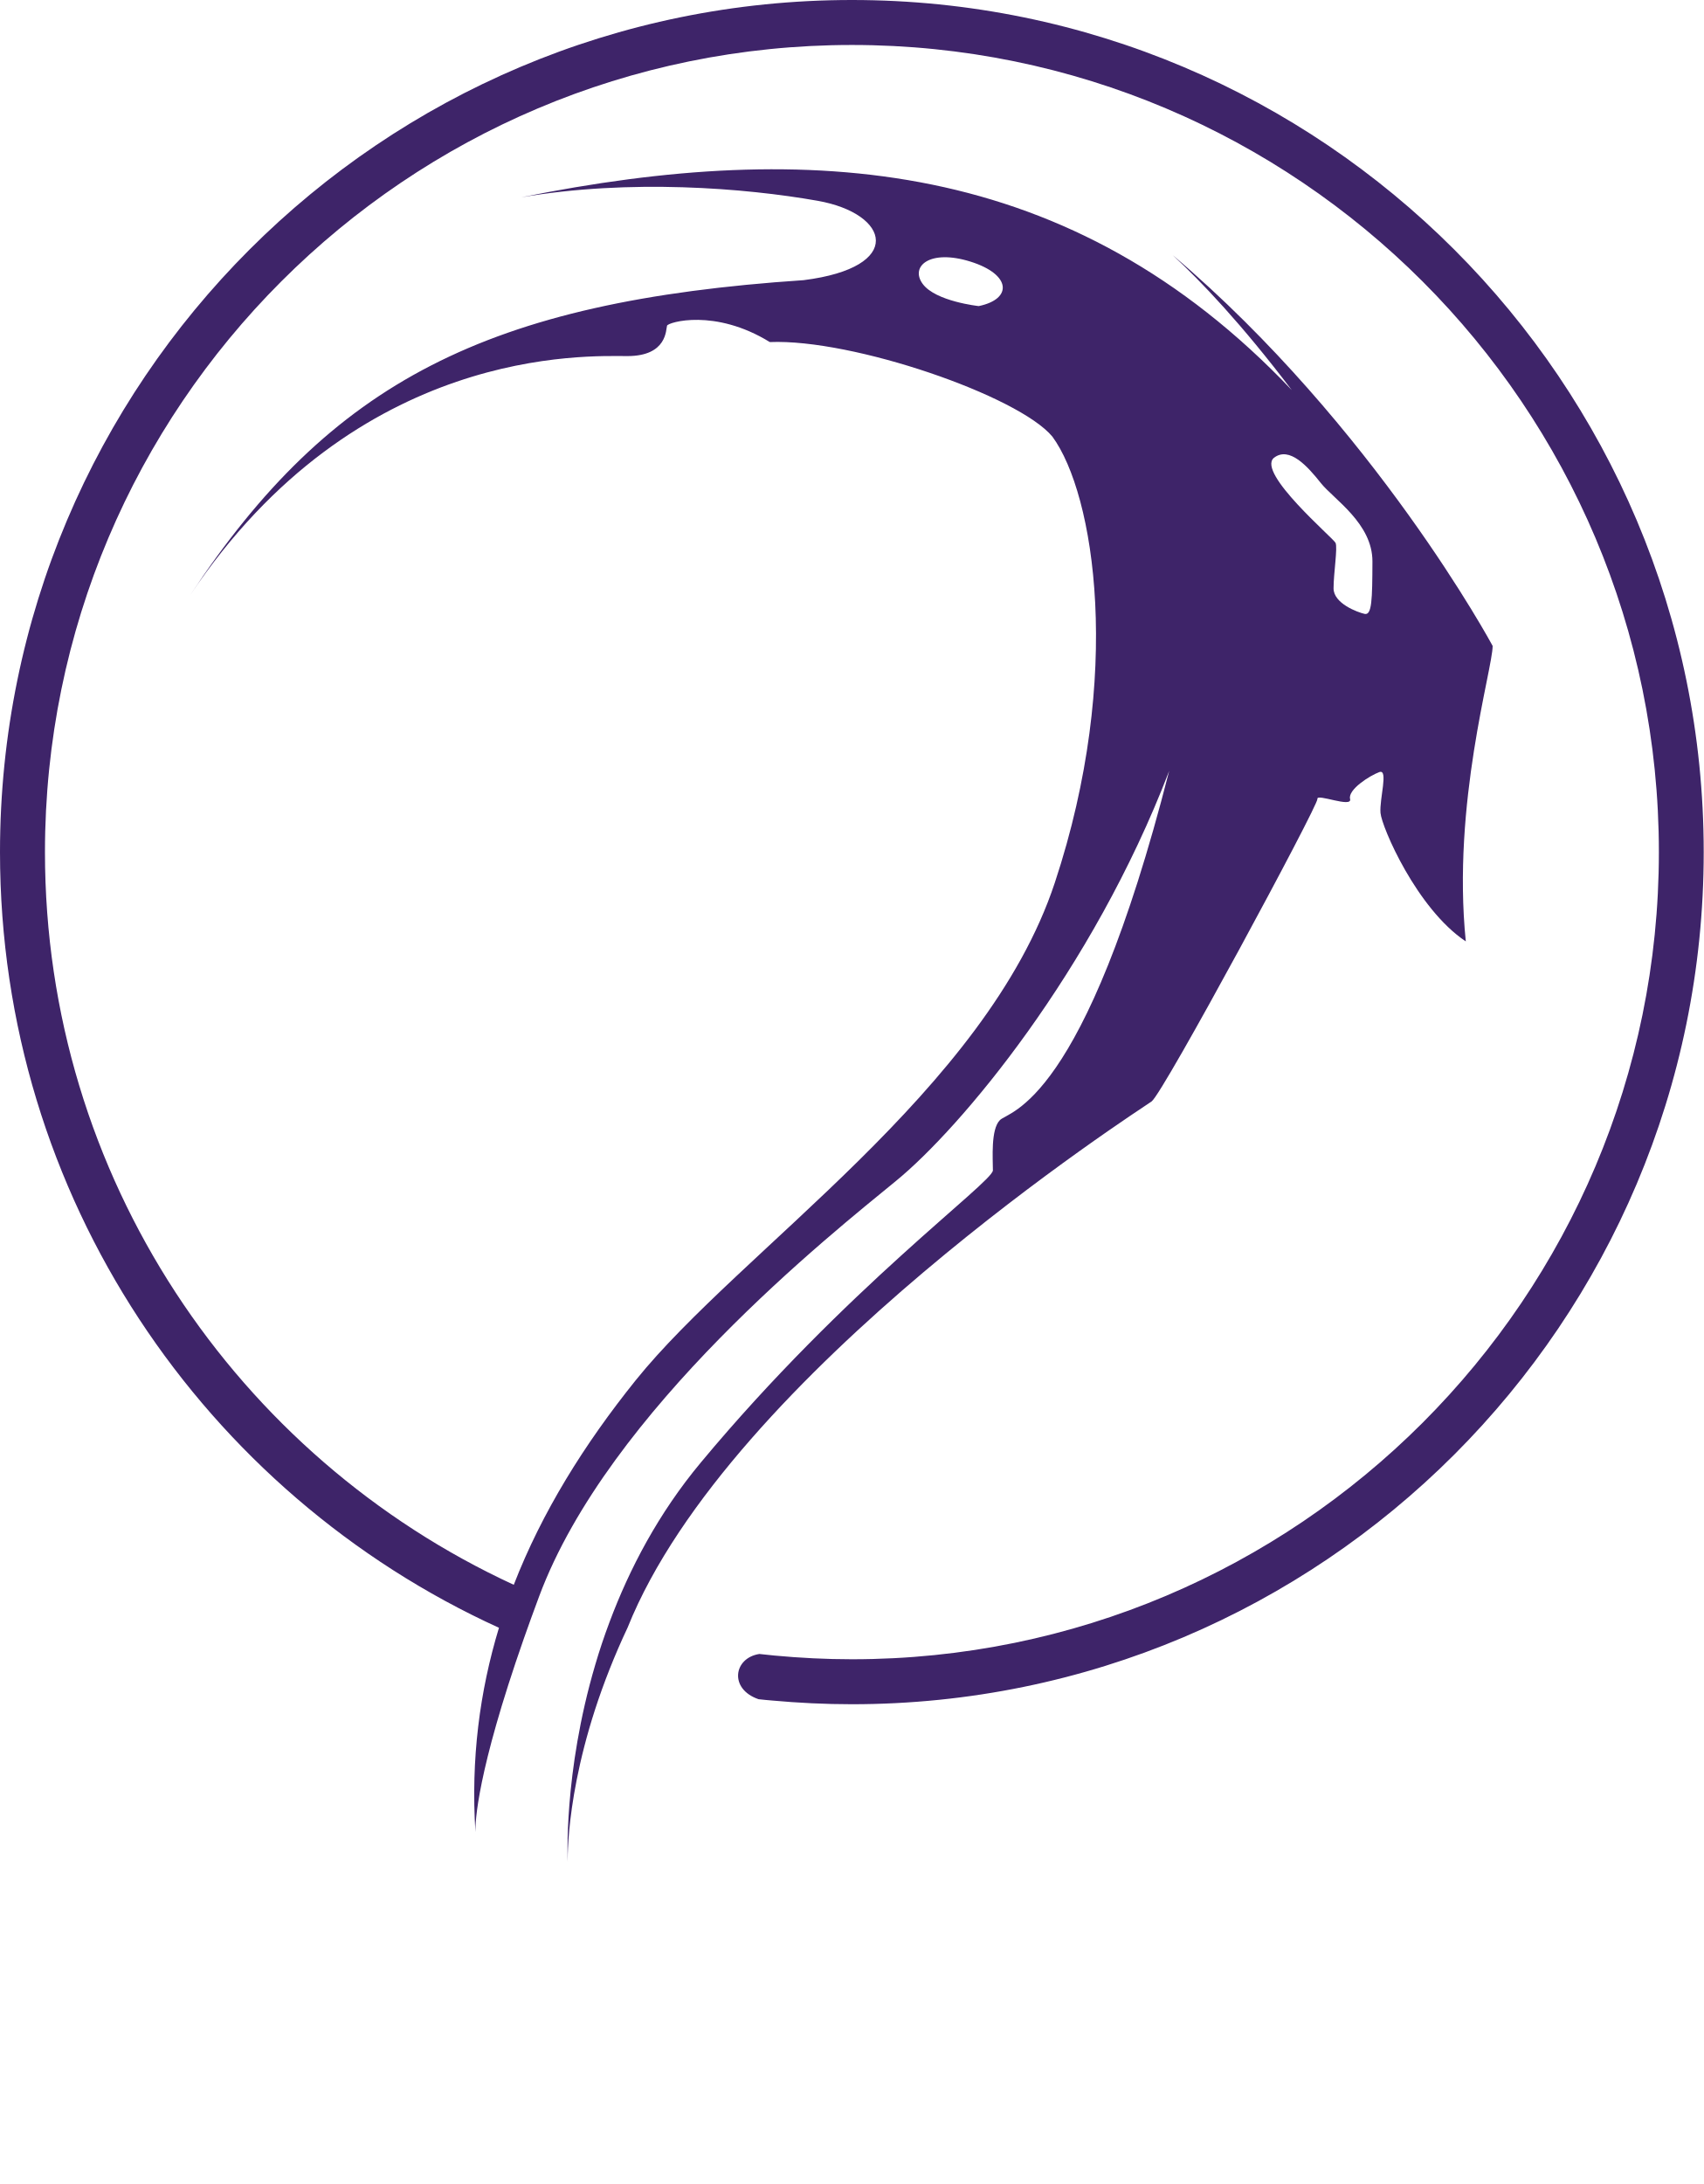
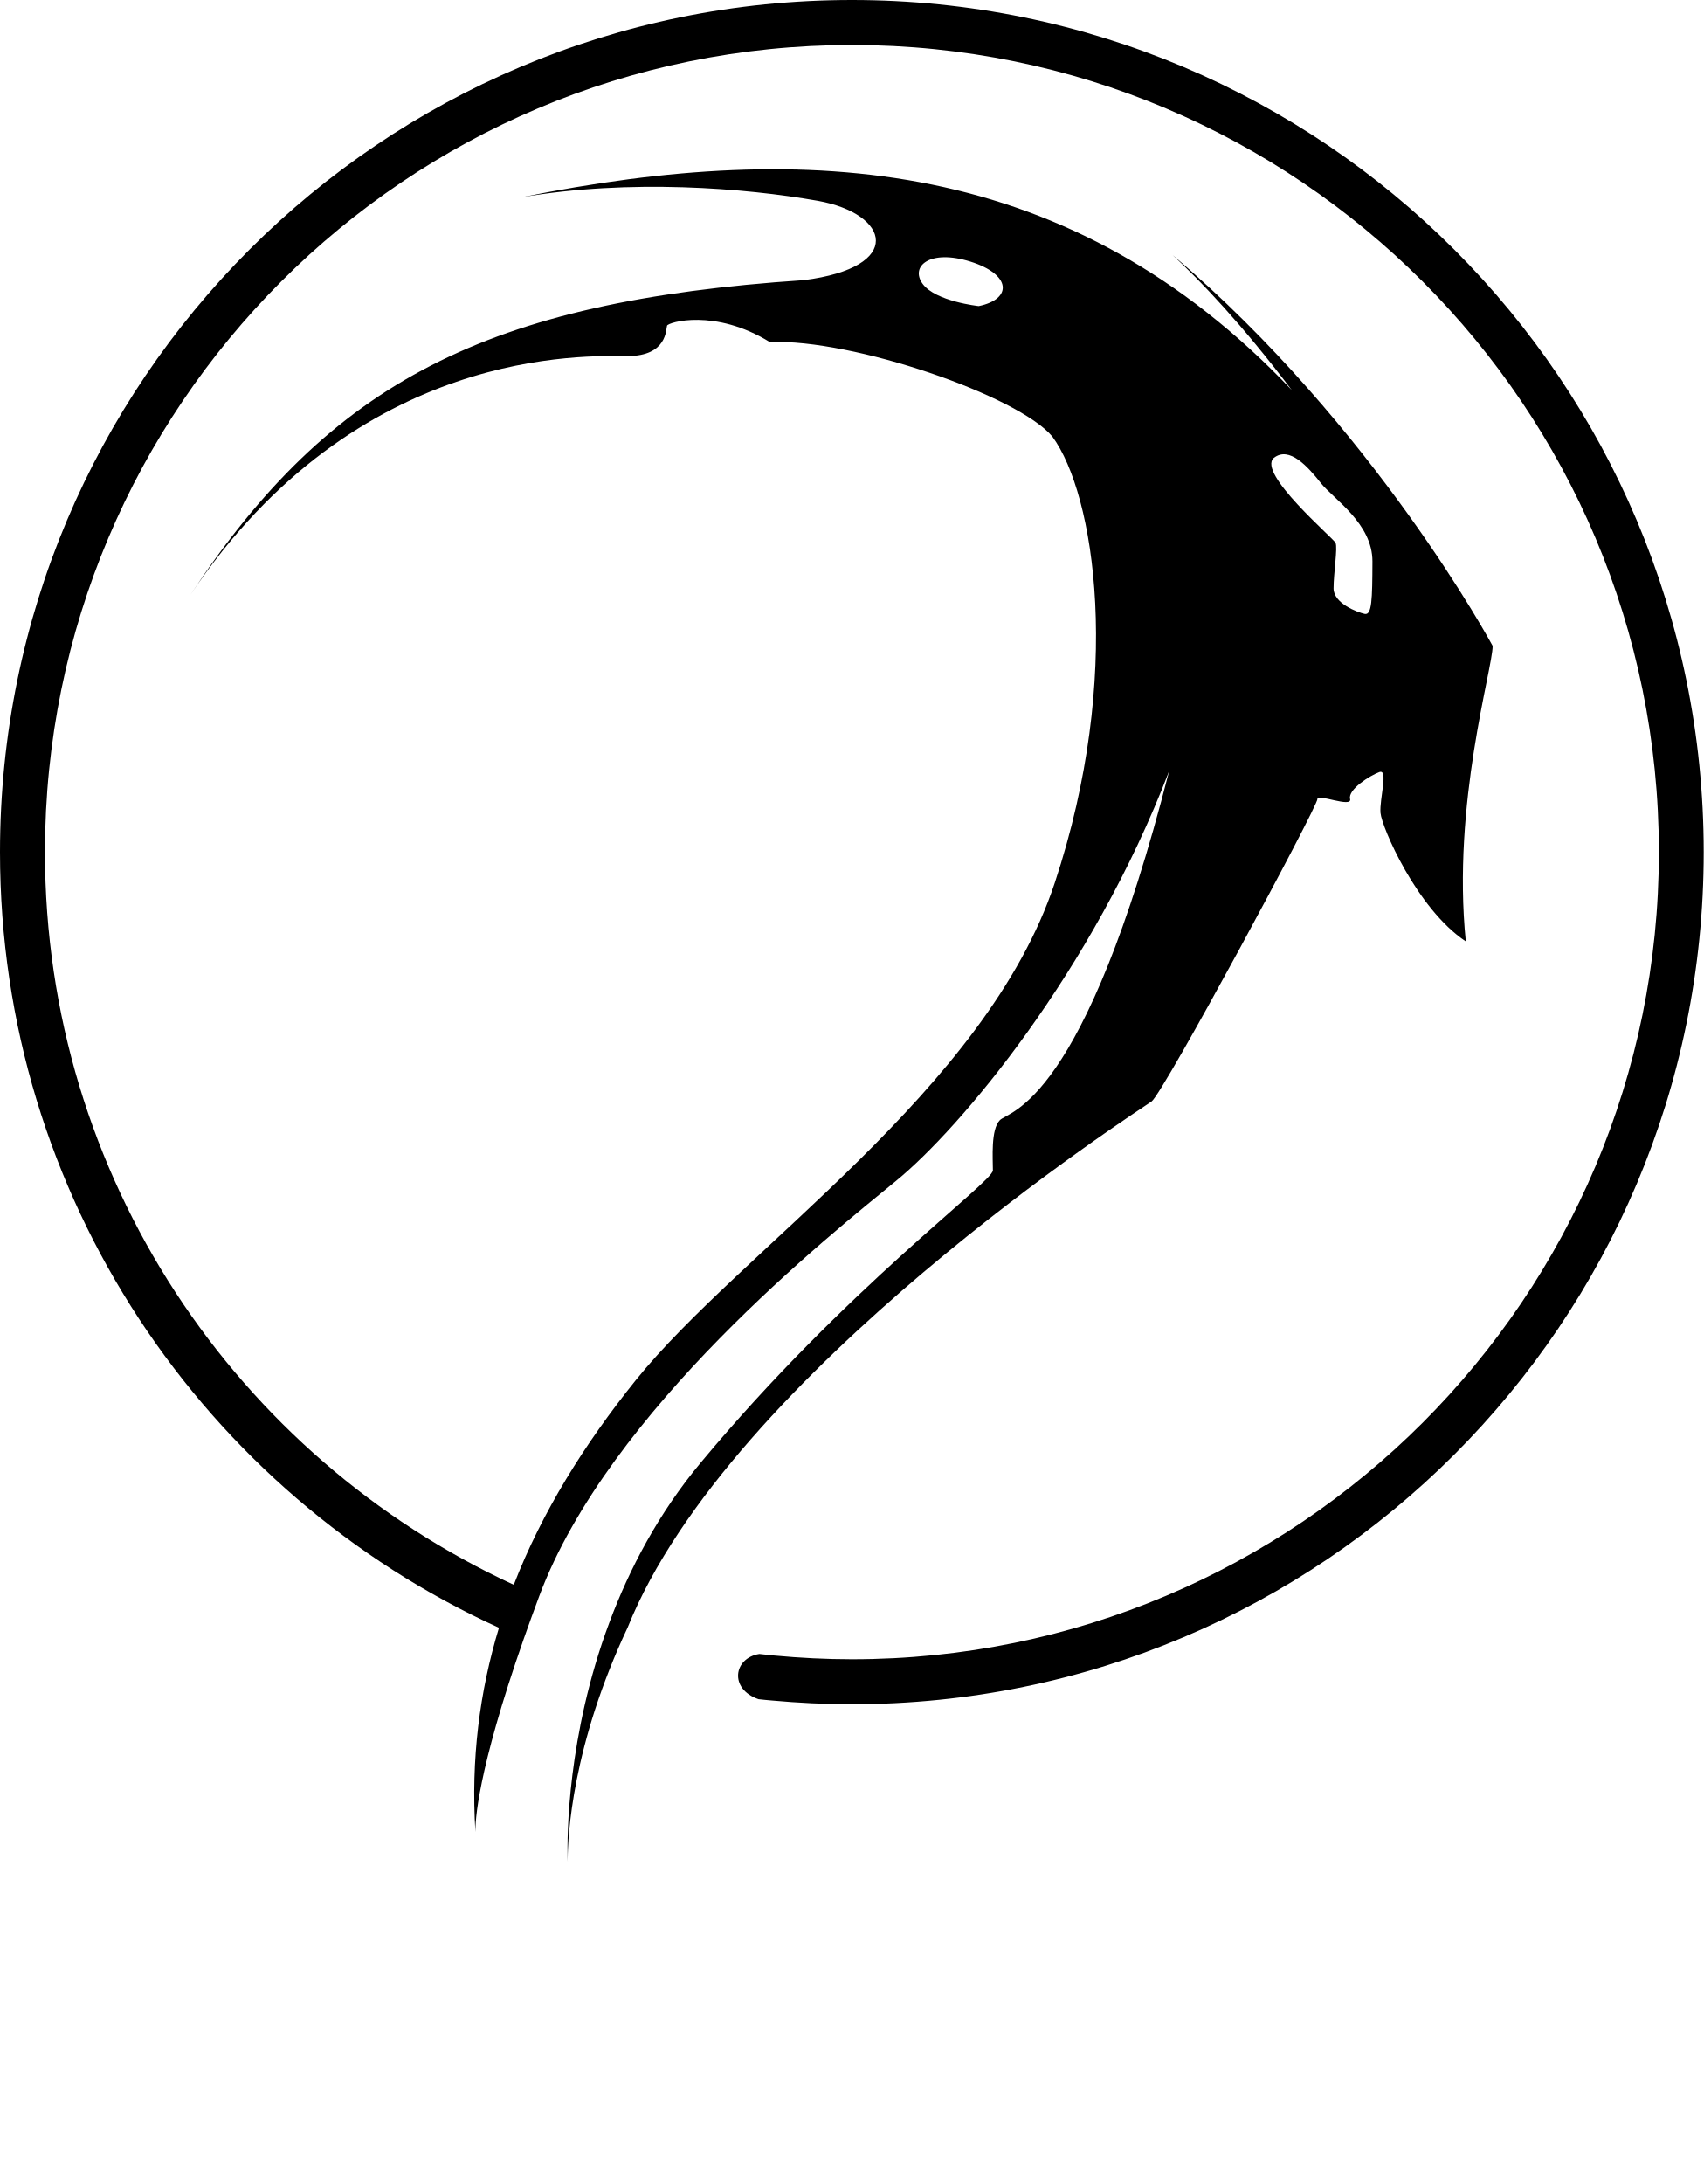
<svg xmlns="http://www.w3.org/2000/svg" id="Layer_2" data-name="Layer 2" viewBox="0 0 128.84 165.11">
-   <defs>
-     <style>
-       .cls-1 {
-         fill: #3e2469;
-       }
-     </style>
-   </defs>
  <g id="Layer_1-2" data-name="Layer 1">
    <g>
      <path class="cls-1" d="m34.54,165.11s0-.09,0-.14c0,.09,0,.14,0,.14Z" />
      <path class="cls-1" d="m64.42,0C28.84,0,0,28.84,0,64.42c0,26.06,15.47,48.5,37.73,58.64-1.46,4.81-2.13,9.93-1.78,15.44-.02-.72.1-4.46,3.66-14.62.35-1,.74-2.07,1.16-3.2,0,0,0,0,0,0,5.25-14.08,22.13-27.42,26.98-31.4,4.86-3.97,14.84-15.81,20.66-31-6.45,25.26-12.1,25.7-12.8,26.4s-.53,2.91-.53,3.8-11.13,8.92-22.08,22.08c-3.22,3.86-5.41,8.06-6.91,12.07-.41,1.09-.77,2.17-1.08,3.23-2.43,8.22-2.08,14.9-2.08,14.9,0,0-.21-6.06,3.17-14.58.4-1.01.85-2.06,1.36-3.14h0c7.71-19.22,38.74-39.15,39.62-39.77.88-.62,12.63-22.43,12.54-22.87s2.65.71,2.47,0,1.5-1.77,2.21-2.03c.71-.26,0,2.03.09,3.09s2.74,7.24,6.45,9.71c-1.06-10.42,2.03-20.58,2.03-22.34,0,0-8.9-16.56-24.19-29.54,2.14,1.98,5.2,5.19,9,10.2-16.69-17.57-36.38-18.99-58.28-14.57,8.21-1.41,16.95-.71,22.43.26,5.47.97,6.62,5.03-1.06,6-23.92,1.6-35.74,7.66-46.4,23.83,12.66-18.94,30.04-18.09,33.07-18.09s2.91-2.03,3-2.3c.09-.26,3.62-1.32,7.77,1.24,6.27-.26,18.81,4.06,21.37,7.15,3.18,4.33,5.39,18.01.18,33.73-5.21,15.72-23.75,27.73-31.7,37.62-3.88,4.83-7.07,9.94-9.21,15.45C17.92,110.16,3.4,88.99,3.4,64.42,3.4,30.72,30.72,3.4,64.42,3.4s61.02,27.32,61.02,61.02-27.32,61.02-61.02,61.02c-1.97,0-3.92-.1-5.85-.28-.38-.04-.77-.08-1.15-.12-1.95.3-2.31,2.65-.06,3.42.34.04.69.07,1.03.1,1.98.18,3.99.28,6.02.28,35.58,0,64.42-28.84,64.42-64.42S100,0,64.42,0Zm31.9,34.62c1.18-.93,2.59.68,3.56,1.9.97,1.22,3.91,3.05,3.9,5.93-.01,2.88-.04,4.08-.59,3.96-.54-.12-2.35-.79-2.35-1.93s.32-3.08.15-3.44c-.18-.37-5.96-5.28-4.67-6.42Zm-22.31-11.48s-3.27-.35-4.24-1.68c-.97-1.32.53-2.65,3.62-1.68,3.09.97,3.18,2.83.62,3.36Z" />
    </g>
  </g>
</svg>
